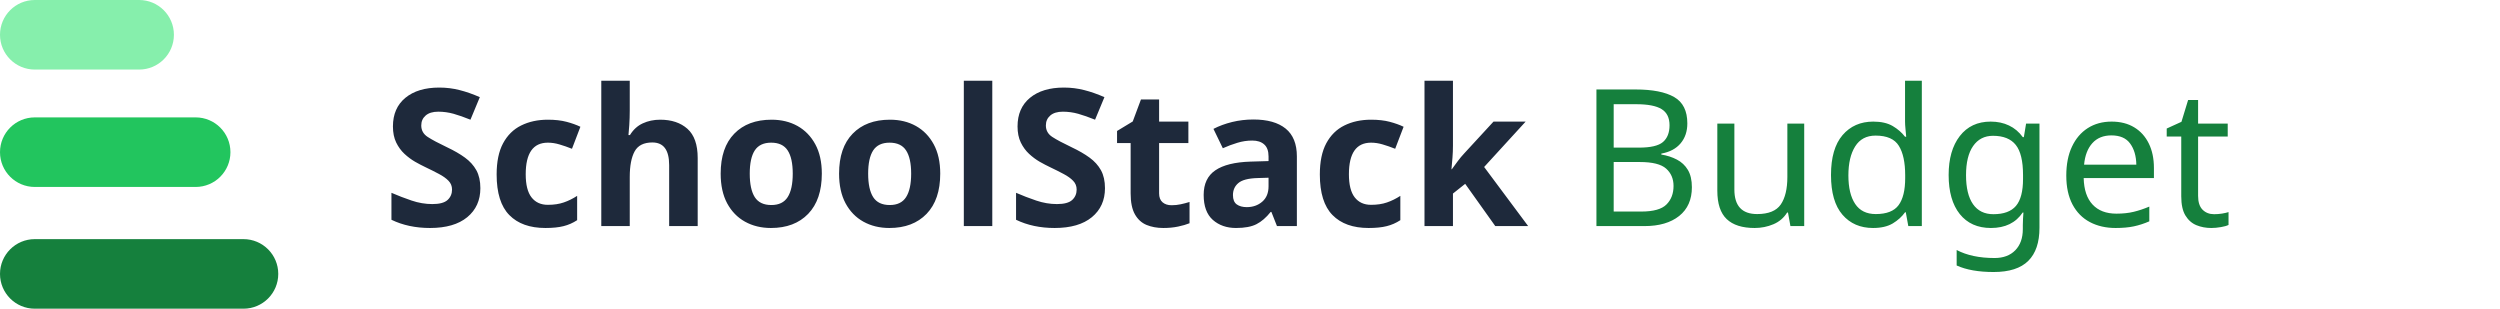
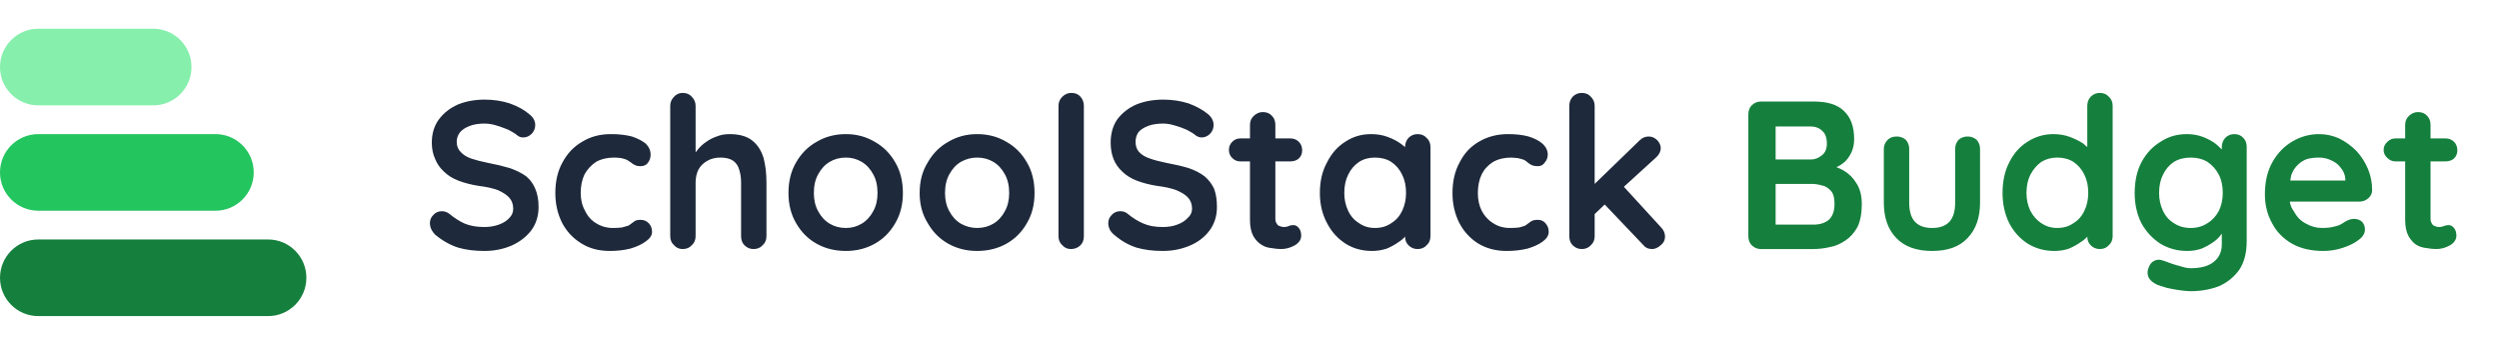
- <svg xmlns="http://www.w3.org/2000/svg" viewBox="0 0 575 71" width="575" height="71">
-   <rect x="0" y="0" width="40" height="16" rx="8" fill="#86EFAC" />
-   <rect x="0" y="27" width="53" height="16" rx="8" fill="#22C55E" />
-   <rect x="0" y="55" width="64" height="16" rx="8" fill="#15803D" />
-   <text x="88" y="52" font-family="Quicksand, 'Trebuchet MS', sans-serif" font-size="44" fill="#1E293B">
-     <tspan font-weight="700">SchoolStack</tspan>
-     <tspan font-weight="400" fill="#15803D">Budget</tspan>
-   </text>
+ <svg xmlns="http://www.w3.org/2000/svg" viewBox="0 0 522 71" width="522" height="71">
+   <rect x="0" y="6" width="40" height="16" rx="8" fill="#86EFAC" />
+   <rect x="0" y="28" width="53" height="16" rx="8" fill="#22C55E" />
+   <rect x="0" y="50" width="64" height="16" rx="8" fill="#15803D" />
+   <path d="M101.2 52.4L101.2 52.4Q98.1 52.4 95.7 51.7Q93.2 50.9 90.9 49L90.9 49Q90.4 48.5 90.1 47.9Q89.8 47.2 89.8 46.6L89.8 46.6Q89.8 45.6 90.5 44.9Q91.2 44.1 92.3 44.1L92.3 44.1Q93.1 44.1 93.8 44.6L93.8 44.6Q95.5 46 97.1 46.7Q98.8 47.4 101.2 47.4L101.2 47.4Q102.8 47.4 104.2 46.9Q105.6 46.4 106.4 45.5Q107.2 44.7 107.2 43.6L107.2 43.6Q107.2 42.2 106.4 41.3Q105.6 40.4 104 39.7Q102.4 39.1 99.9 38.8L99.9 38.8Q97.5 38.4 95.7 37.7Q93.9 37 92.7 35.8Q91.5 34.7 90.9 33.2Q90.2 31.7 90.2 29.8L90.2 29.8Q90.2 26.9 91.7 24.9Q93.2 22.9 95.7 21.8Q98.2 20.8 101.2 20.8L101.2 20.8Q104.1 20.8 106.5 21.6Q109 22.5 110.5 23.8L110.5 23.8Q111.8 24.8 111.8 26.1L111.8 26.1Q111.8 27.1 111.1 27.9Q110.3 28.7 109.3 28.7L109.3 28.7Q108.6 28.7 108.1 28.3L108.1 28.3Q107.4 27.7 106.2 27.1Q105 26.6 103.7 26.2Q102.4 25.8 101.2 25.8L101.2 25.8Q99.4 25.8 98.1 26.3Q96.8 26.8 96.1 27.6Q95.4 28.5 95.4 29.6L95.4 29.6Q95.4 30.9 96.2 31.7Q97 32.6 98.4 33.1Q99.9 33.6 101.9 34L101.9 34Q104.5 34.5 106.5 35.1Q108.5 35.8 109.9 36.8Q111.2 37.9 111.8 39.4Q112.5 41 112.5 43.2L112.5 43.2Q112.5 46.1 110.9 48.2Q109.3 50.2 106.8 51.3Q104.2 52.4 101.2 52.4ZM127.6 28L127.6 28Q130.1 28 132 28.5Q133.8 29.1 134.9 30Q135.9 31 135.9 32.3L135.9 32.3Q135.9 33.2 135.4 33.9Q134.9 34.7 133.8 34.7L133.8 34.7Q133.1 34.7 132.7 34.5Q132.2 34.3 131.9 34Q131.5 33.7 131 33.4L131 33.4Q130.6 33.2 129.7 33Q128.8 32.9 128.3 32.9L128.3 32.9Q126.1 32.9 124.5 33.8Q123 34.8 122.1 36.4Q121.3 38.1 121.3 40.3L121.3 40.3Q121.3 42.4 122.2 44Q123 45.7 124.5 46.6Q126.1 47.6 128 47.6L128 47.6Q129.1 47.6 129.9 47.5Q130.7 47.3 131.3 47.1L131.3 47.1Q131.9 46.7 132.4 46.3Q132.8 45.9 133.8 45.9L133.8 45.9Q134.9 45.9 135.6 46.7Q136.2 47.4 136.2 48.4L136.2 48.4Q136.2 49.5 134.9 50.4Q133.7 51.3 131.7 51.9Q129.7 52.4 127.4 52.4L127.4 52.4Q123.9 52.4 121.4 50.8Q118.8 49.2 117.4 46.5Q116 43.7 116 40.3L116 40.3Q116 36.6 117.5 33.9Q119 31.1 121.6 29.6Q124.2 28 127.6 28ZM152.4 28L152.4 28Q155.5 28 157.2 29.4Q158.8 30.7 159.5 33Q160.1 35.3 160.1 38.1L160.1 38.1L160.1 49.3Q160.1 50.5 159.3 51.2Q158.6 52 157.4 52Q156.3 52 155.5 51.2Q154.8 50.5 154.8 49.3L154.8 49.3L154.8 38.1Q154.8 36.6 154.4 35.4Q154.1 34.3 153.2 33.6Q152.2 32.9 150.5 32.9L150.5 32.9Q148.9 32.9 147.7 33.6Q146.5 34.3 145.9 35.4Q145.3 36.6 145.3 38.1L145.3 38.1L145.3 49.3Q145.3 50.5 144.5 51.2Q143.8 52 142.6 52Q141.5 52 140.8 51.2Q140 50.5 140 49.3L140 49.3L140 22.1Q140 21 140.8 20.2Q141.5 19.4 142.6 19.4Q143.8 19.4 144.5 20.2Q145.3 21 145.3 22.1L145.3 22.1L145.3 31.8Q145.5 31.6 145.7 31.3L145.7 31.3Q146.4 30.4 147.4 29.7Q148.5 28.9 149.7 28.5Q150.9 28 152.4 28ZM188.6 40.3L188.6 40.3Q188.6 43.9 187 46.6Q185.4 49.4 182.7 50.9Q180 52.4 176.7 52.4L176.7 52.4Q173.3 52.4 170.6 50.9Q167.9 49.4 166.3 46.6Q164.7 43.9 164.7 40.3L164.7 40.3Q164.7 36.6 166.3 33.9Q167.9 31.1 170.6 29.6Q173.3 28 176.7 28L176.7 28Q180 28 182.7 29.6Q185.4 31.1 187 33.9Q188.6 36.6 188.6 40.3ZM183.3 40.3L183.3 40.3Q183.3 38 182.4 36.4Q181.5 34.7 180 33.8Q178.5 32.9 176.7 32.9L176.7 32.9Q174.8 32.9 173.3 33.8Q171.8 34.7 170.9 36.4Q170 38 170 40.3L170 40.3Q170 42.5 170.9 44.1Q171.8 45.8 173.3 46.7Q174.8 47.6 176.7 47.6L176.7 47.6Q178.5 47.6 180 46.7Q181.5 45.8 182.4 44.1Q183.3 42.5 183.3 40.3ZM216.1 40.3L216.1 40.3Q216.1 43.9 214.5 46.6Q212.9 49.4 210.2 50.9Q207.5 52.4 204.1 52.4L204.1 52.4Q200.8 52.4 198.1 50.9Q195.4 49.4 193.8 46.6Q192.1 43.9 192.1 40.3L192.1 40.3Q192.1 36.6 193.8 33.9Q195.4 31.1 198.1 29.6Q200.8 28 204.1 28L204.1 28Q207.5 28 210.2 29.6Q212.9 31.1 214.5 33.9Q216.1 36.6 216.1 40.3ZM210.8 40.3L210.8 40.3Q210.8 38 209.9 36.4Q209 34.7 207.5 33.8Q206 32.9 204.1 32.9L204.1 32.9Q202.3 32.9 200.7 33.8Q199.2 34.7 198.3 36.4Q197.4 38 197.4 40.3L197.4 40.3Q197.4 42.5 198.3 44.1Q199.2 45.8 200.7 46.7Q202.3 47.6 204.1 47.6L204.1 47.6Q206 47.6 207.5 46.7Q209 45.8 209.9 44.1Q210.8 42.5 210.8 40.3ZM226.4 22.1L226.4 49.3Q226.4 50.5 225.7 51.2Q224.9 52 223.7 52L223.7 52Q222.6 52 221.9 51.2Q221.1 50.5 221.1 49.3L221.1 49.3L221.1 22.1Q221.1 21 221.9 20.2Q222.7 19.4 223.8 19.4L223.8 19.4Q225 19.4 225.7 20.2Q226.4 21 226.4 22.1L226.4 22.1ZM242.9 52.4L242.9 52.4Q239.8 52.4 237.4 51.7Q234.9 50.9 232.7 49L232.7 49Q232.1 48.5 231.8 47.9Q231.5 47.2 231.5 46.6L231.5 46.6Q231.5 45.6 232.2 44.9Q232.9 44.1 234 44.1L234 44.1Q234.9 44.1 235.5 44.6L235.5 44.6Q237.2 46 238.9 46.7Q240.5 47.4 242.9 47.4L242.9 47.4Q244.6 47.4 245.9 46.9Q247.3 46.4 248.1 45.5Q249 44.7 249 43.6L249 43.6Q249 42.2 248.2 41.3Q247.4 40.4 245.7 39.7Q244.1 39.1 241.6 38.8L241.6 38.8Q239.2 38.4 237.4 37.7Q235.6 37 234.4 35.8Q233.2 34.7 232.6 33.2Q232 31.7 232 29.8L232 29.8Q232 26.9 233.4 24.9Q234.9 22.9 237.4 21.8Q239.9 20.8 243 20.8L243 20.8Q245.8 20.8 248.3 21.6Q250.7 22.5 252.3 23.8L252.3 23.8Q253.5 24.8 253.5 26.1L253.5 26.1Q253.5 27.1 252.8 27.9Q252 28.7 251 28.7L251 28.7Q250.4 28.7 249.8 28.3L249.8 28.3Q249.1 27.7 247.9 27.1Q246.8 26.6 245.4 26.2Q244.1 25.8 243 25.8L243 25.8Q241.1 25.8 239.8 26.3Q238.5 26.8 237.8 27.6Q237.2 28.5 237.2 29.6L237.2 29.6Q237.2 30.9 237.9 31.7Q238.7 32.6 240.2 33.1Q241.6 33.6 243.6 34L243.6 34Q246.3 34.5 248.3 35.1Q250.3 35.8 251.6 36.8Q252.9 37.9 253.6 39.4Q254.2 41 254.2 43.2L254.2 43.2Q254.2 46.1 252.6 48.2Q251.1 50.2 248.5 51.3Q245.9 52.4 242.9 52.4ZM259.1 28.9L259.1 28.9L261.1 28.9L261.1 26.1Q261.1 24.9 261.9 24.2Q262.7 23.4 263.8 23.4Q265 23.4 265.7 24.2Q266.4 24.9 266.4 26.1L266.4 26.1L266.4 28.9L269.5 28.9Q270.6 28.9 271.3 29.6Q272 30.3 272 31.4L272 31.4Q272 32.4 271.3 33.1Q270.6 33.7 269.5 33.7L269.5 33.7L266.4 33.7L266.4 45.7Q266.4 46.3 266.7 46.7Q266.9 47.1 267.3 47.2Q267.7 47.4 268.2 47.4L268.2 47.4Q268.8 47.4 269.2 47.2Q269.6 47 270.2 47L270.2 47Q270.8 47 271.3 47.6Q271.8 48.2 271.8 49.2L271.8 49.2Q271.8 50.4 270.5 51.2Q269.1 52 267.6 52L267.6 52Q266.7 52 265.6 51.8Q264.4 51.7 263.5 51.1Q262.5 50.5 261.8 49.3Q261.1 48 261.1 45.9L261.1 45.9L261.1 33.7L259.1 33.7Q258.1 33.7 257.4 33Q256.7 32.3 256.7 31.3L256.7 31.3Q256.7 30.3 257.4 29.6Q258.1 28.9 259.1 28.9ZM296.1 28L296.1 28Q297.3 28 298 28.8Q298.8 29.5 298.8 30.7L298.8 30.7L298.8 49.3Q298.8 50.5 298 51.2Q297.3 52 296.1 52Q295 52 294.2 51.2L294.2 51.2Q293.5 50.5 293.5 49.4L293.5 49.4Q293 50 292.2 50.5L292.2 50.5Q291.1 51.3 289.7 51.9Q288.2 52.4 286.6 52.4L286.6 52.4Q283.5 52.4 281.1 50.9Q278.6 49.3 277.2 46.6Q275.7 43.8 275.7 40.3L275.7 40.3Q275.7 36.6 277.2 33.9Q278.6 31.1 281 29.6Q283.4 28 286.4 28L286.4 28Q288.3 28 289.9 28.6Q291.5 29.2 292.6 30L292.6 30Q293.1 30.4 293.5 30.7L293.5 30.7L293.5 30.7Q293.5 29.6 294.2 28.8Q295 28 296.1 28ZM287.2 47.6L287.2 47.6Q289.2 47.6 290.6 46.6Q292.1 45.7 292.9 44Q293.7 42.3 293.7 40.3L293.7 40.3Q293.7 38.1 292.9 36.5Q292.1 34.8 290.6 33.8Q289.2 32.9 287.2 32.9L287.2 32.9Q285.3 32.9 283.9 33.8Q282.4 34.8 281.6 36.5Q280.8 38.1 280.8 40.3L280.8 40.3Q280.8 42.3 281.6 44Q282.4 45.7 283.9 46.6Q285.3 47.6 287.2 47.6ZM315 28L315 28Q317.5 28 319.3 28.5Q321.2 29.1 322.2 30Q323.3 31 323.3 32.3L323.3 32.3Q323.3 33.2 322.7 33.9Q322.2 34.7 321.2 34.7L321.2 34.7Q320.5 34.7 320 34.5Q319.6 34.3 319.2 34Q318.9 33.7 318.4 33.4L318.4 33.4Q317.9 33.2 317 33Q316.1 32.9 315.7 32.9L315.7 32.9Q313.5 32.9 311.9 33.8Q310.3 34.8 309.5 36.4Q308.7 38.1 308.7 40.3L308.7 40.3Q308.7 42.4 309.5 44Q310.4 45.7 311.9 46.6Q313.4 47.6 315.4 47.6L315.4 47.6Q316.5 47.6 317.3 47.5Q318.1 47.3 318.6 47.1L318.6 47.1Q319.2 46.7 319.7 46.3Q320.2 45.9 321.2 45.9L321.2 45.9Q322.3 45.9 322.9 46.7Q323.5 47.4 323.5 48.4L323.5 48.4Q323.5 49.5 322.3 50.4Q321.1 51.3 319.1 51.9Q317.1 52.4 314.7 52.4L314.7 52.4Q311.3 52.4 308.7 50.8Q306.2 49.2 304.8 46.5Q303.4 43.7 303.4 40.3L303.4 40.3Q303.4 36.6 304.9 33.9Q306.3 31.1 308.9 29.6Q311.6 28 315 28ZM330.4 52L330.4 52Q329.3 52 328.5 51.2Q327.8 50.5 327.8 49.3L327.8 49.3L327.8 22.1Q327.8 21 328.5 20.2Q329.3 19.4 330.4 19.4Q331.6 19.4 332.3 20.2Q333.1 21 333.1 22.1L333.1 22.1L333.1 38.4L342.5 29.3Q343.3 28.5 344.4 28.5L344.4 28.5Q345.4 28.5 346.2 29.3Q346.9 30.1 346.9 30.9L346.9 30.9Q346.9 32 345.9 32.9L345.9 32.9L339.2 39L346.9 47.4Q347.8 48.3 347.8 49.4L347.8 49.4Q347.8 50.5 346.9 51.2Q346 52 345.1 52L345.1 52Q343.9 52 343.2 51.1L343.2 51.1L335.2 42.7L333.1 44.7L333.1 49.3Q333.1 50.5 332.3 51.2Q331.6 52 330.4 52Z" fill="#1E293B" />
+   <path d="M367.8 21.2L378.9 21.2Q383.2 21.2 385.2 23.2Q387.3 25.2 387.3 29L387.3 29Q387.3 31.1 386.3 32.6L386.3 32.6Q385.4 34.1 383.6 34.9L383.6 34.9Q384.4 35.2 385.1 35.6L385.1 35.6Q386.8 36.6 387.8 38.3Q388.9 40 388.9 42.6L388.9 42.6Q388.9 45.5 388 47.4Q387 49.2 385.5 50.2Q383.9 51.3 382.2 51.6Q380.4 52 378.8 52L378.8 52L367.8 52Q366.7 52 365.9 51.2Q365.2 50.5 365.2 49.3L365.2 49.3L365.2 23.9Q365.2 22.7 365.9 22Q366.7 21.2 367.8 21.2L367.8 21.2ZM378.5 38.4L378.5 38.4L370.9 38.4L370.9 46.9L378.8 46.9Q380.8 46.9 382 45.9Q383.2 44.8 383.2 42.6L383.2 42.6Q383.2 40.6 382.4 39.8Q381.6 38.9 380.5 38.7Q379.4 38.4 378.5 38.4ZM378.1 26.4L378.1 26.4L370.9 26.4L370.9 33.3L378.3 33.3Q379.5 33.3 380.6 32.4Q381.6 31.6 381.6 30L381.6 30Q381.6 28.1 380.6 27.3Q379.7 26.4 378.1 26.4ZM411 28.5L411 28.5Q412.1 28.5 412.9 29.2Q413.6 30 413.6 31.1L413.6 31.1L413.6 42.3Q413.6 47 411 49.7Q408.5 52.4 403.6 52.4L403.6 52.4Q398.7 52.4 396.1 49.7Q393.5 47 393.5 42.3L393.5 42.3L393.5 31.1Q393.5 30 394.3 29.2Q395 28.5 396.2 28.5L396.2 28.5Q397.3 28.5 398.1 29.2Q398.8 30 398.8 31.1L398.8 31.1L398.8 42.3Q398.8 45 400 46.3Q401.2 47.6 403.6 47.6L403.6 47.6Q406 47.6 407.2 46.3Q408.4 45 408.4 42.3L408.4 42.3L408.4 31.1Q408.4 30 409.1 29.2Q409.9 28.5 411 28.5ZM438.6 19.4L438.6 19.4Q439.8 19.4 440.5 20.2Q441.3 20.9 441.3 22.1L441.3 22.1L441.3 49.3Q441.3 50.5 440.5 51.2Q439.8 52 438.6 52Q437.5 52 436.7 51.2L436.7 51.2Q436 50.5 436 49.4L436 49.4Q435.5 50 434.7 50.5L434.7 50.5Q433.6 51.3 432.2 51.9Q430.8 52.4 429.1 52.4L429.1 52.4Q426.1 52.4 423.6 50.9Q421.1 49.3 419.7 46.6Q418.3 43.8 418.3 40.3L418.3 40.3Q418.3 36.6 419.7 33.9Q421.1 31.1 423.5 29.6Q426 28 428.9 28L428.9 28Q430.8 28 432.4 28.6Q434 29.2 435.2 30L435.2 30Q435.6 30.4 436 30.7L436 30.7L436 22.1Q436 21 436.7 20.2Q437.5 19.4 438.6 19.4ZM429.7 47.6L429.7 47.6Q431.7 47.6 433.1 46.6Q434.6 45.7 435.4 44Q436.2 42.3 436.2 40.3L436.2 40.3Q436.2 38.1 435.4 36.5Q434.6 34.8 433.1 33.8Q431.7 32.9 429.7 32.9L429.7 32.9Q427.9 32.9 426.4 33.8Q425 34.8 424.1 36.5Q423.3 38.1 423.3 40.3L423.3 40.3Q423.3 42.3 424.1 44Q425 45.7 426.4 46.6Q427.9 47.6 429.7 47.6ZM456.8 28L456.8 28Q458.6 28 460.2 28.6Q461.7 29.2 462.8 30L462.8 30Q463.5 30.6 464.1 31.2L464.1 31.2L464.1 30.7Q464.1 29.6 464.8 28.8Q465.6 28 466.7 28Q467.9 28 468.6 28.8Q469.3 29.5 469.3 30.7L469.3 30.7L469.3 50.3Q469.3 54.1 467.7 56.4Q466 58.7 463.4 59.8Q460.7 60.8 457.6 60.8L457.6 60.8Q456.7 60.8 455.3 60.6Q453.9 60.4 452.6 60.1Q451.4 59.7 450.7 59.5L450.7 59.5Q449.4 58.9 448.9 58.1Q448.4 57.2 448.7 56.2L448.7 56.2Q449.1 54.9 449.9 54.5Q450.8 54 451.8 54.4L451.8 54.4Q452.2 54.5 453.2 54.9Q454.3 55.3 455.5 55.6Q456.7 56 457.6 56L457.6 56Q460.9 56 462.5 54.6Q464.1 53.3 464.1 51L464.1 51L464.1 48.8Q464 48.9 464 48.9L464 48.9Q463.4 49.8 462.4 50.5Q461.3 51.3 459.9 51.9Q458.5 52.4 456.9 52.4L456.9 52.4Q453.8 52.4 451.3 50.9Q448.8 49.3 447.3 46.6Q445.9 43.8 445.9 40.3L445.9 40.3Q445.9 36.6 447.3 33.9Q448.8 31.1 451.3 29.6Q453.7 28 456.8 28ZM457.6 32.9L457.6 32.9Q455.6 32.9 454.1 33.8Q452.6 34.8 451.8 36.5Q451 38.1 451 40.3L451 40.3Q451 42.3 451.8 44Q452.6 45.7 454.1 46.6Q455.6 47.6 457.6 47.6L457.6 47.6Q459.6 47.6 461.1 46.6Q462.6 45.7 463.5 44Q464.3 42.3 464.3 40.3L464.3 40.3Q464.3 38.1 463.5 36.5Q462.6 34.8 461.1 33.8Q459.6 32.9 457.6 32.9ZM485.3 52.4L485.3 52.4Q481.5 52.4 478.8 50.9Q476 49.3 474.6 46.6Q473.1 43.9 473.1 40.6L473.1 40.6Q473.1 36.6 474.7 33.8Q476.3 31 478.9 29.5Q481.5 28 484.4 28L484.4 28Q486.6 28 488.6 28.9Q490.6 29.9 492.2 31.5Q493.7 33.1 494.6 35.2Q495.5 37.3 495.5 39.7L495.5 39.7Q495.5 40.7 494.7 41.4Q493.9 42.1 492.8 42.1L492.8 42.1L478.3 42.1Q478.5 43.3 479.2 44.2L479.2 44.2Q480.1 45.9 481.7 46.7Q483.3 47.6 485 47.6L485 47.6Q486.6 47.6 487.6 47.3Q488.6 47.1 489.2 46.7Q489.8 46.3 490.2 46.1L490.2 46.1Q491 45.7 491.7 45.7L491.7 45.7Q492.7 45.7 493.4 46.3Q494 47 494 47.9L494 47.9Q494 49.1 492.8 50L492.8 50Q491.6 51 489.5 51.7Q487.5 52.4 485.3 52.4ZM478.4 37.7L478.4 37.7L489.9 37.7L489.9 37.3Q489.8 36.1 489 35.1Q488.2 34 487 33.5Q485.8 32.9 484.4 32.9L484.4 32.9Q483.1 32.9 481.9 33.2Q480.8 33.6 480 34.4Q479.1 35.2 478.6 36.6L478.6 36.6Q478.5 37.1 478.4 37.7ZM500.4 28.9L500.4 28.9L502.4 28.9L502.4 26.1Q502.4 24.9 503.2 24.2Q504 23.4 505.1 23.4Q506.3 23.4 507 24.2Q507.7 24.9 507.7 26.1L507.7 26.1L507.7 28.9L510.8 28.9Q511.9 28.9 512.6 29.6Q513.3 30.3 513.3 31.4L513.3 31.4Q513.3 32.4 512.6 33.1Q511.9 33.7 510.8 33.7L510.8 33.7L507.7 33.7L507.7 45.7Q507.7 46.3 508 46.7Q508.2 47.1 508.6 47.2Q509 47.4 509.5 47.4L509.5 47.4Q510 47.4 510.5 47.2Q510.9 47 511.5 47L511.5 47Q512.1 47 512.6 47.6Q513.1 48.2 513.1 49.2L513.1 49.2Q513.1 50.4 511.8 51.2Q510.4 52 508.9 52L508.9 52Q508 52 506.9 51.8Q505.7 51.7 504.7 51.1Q503.8 50.5 503.1 49.3Q502.4 48 502.4 45.9L502.4 45.9L502.4 33.7L500.4 33.7Q499.4 33.7 498.7 33Q497.9 32.3 497.9 31.3L497.9 31.3Q497.9 30.3 498.7 29.6Q499.4 28.9 500.4 28.9Z" fill="#15803D" />
</svg>
